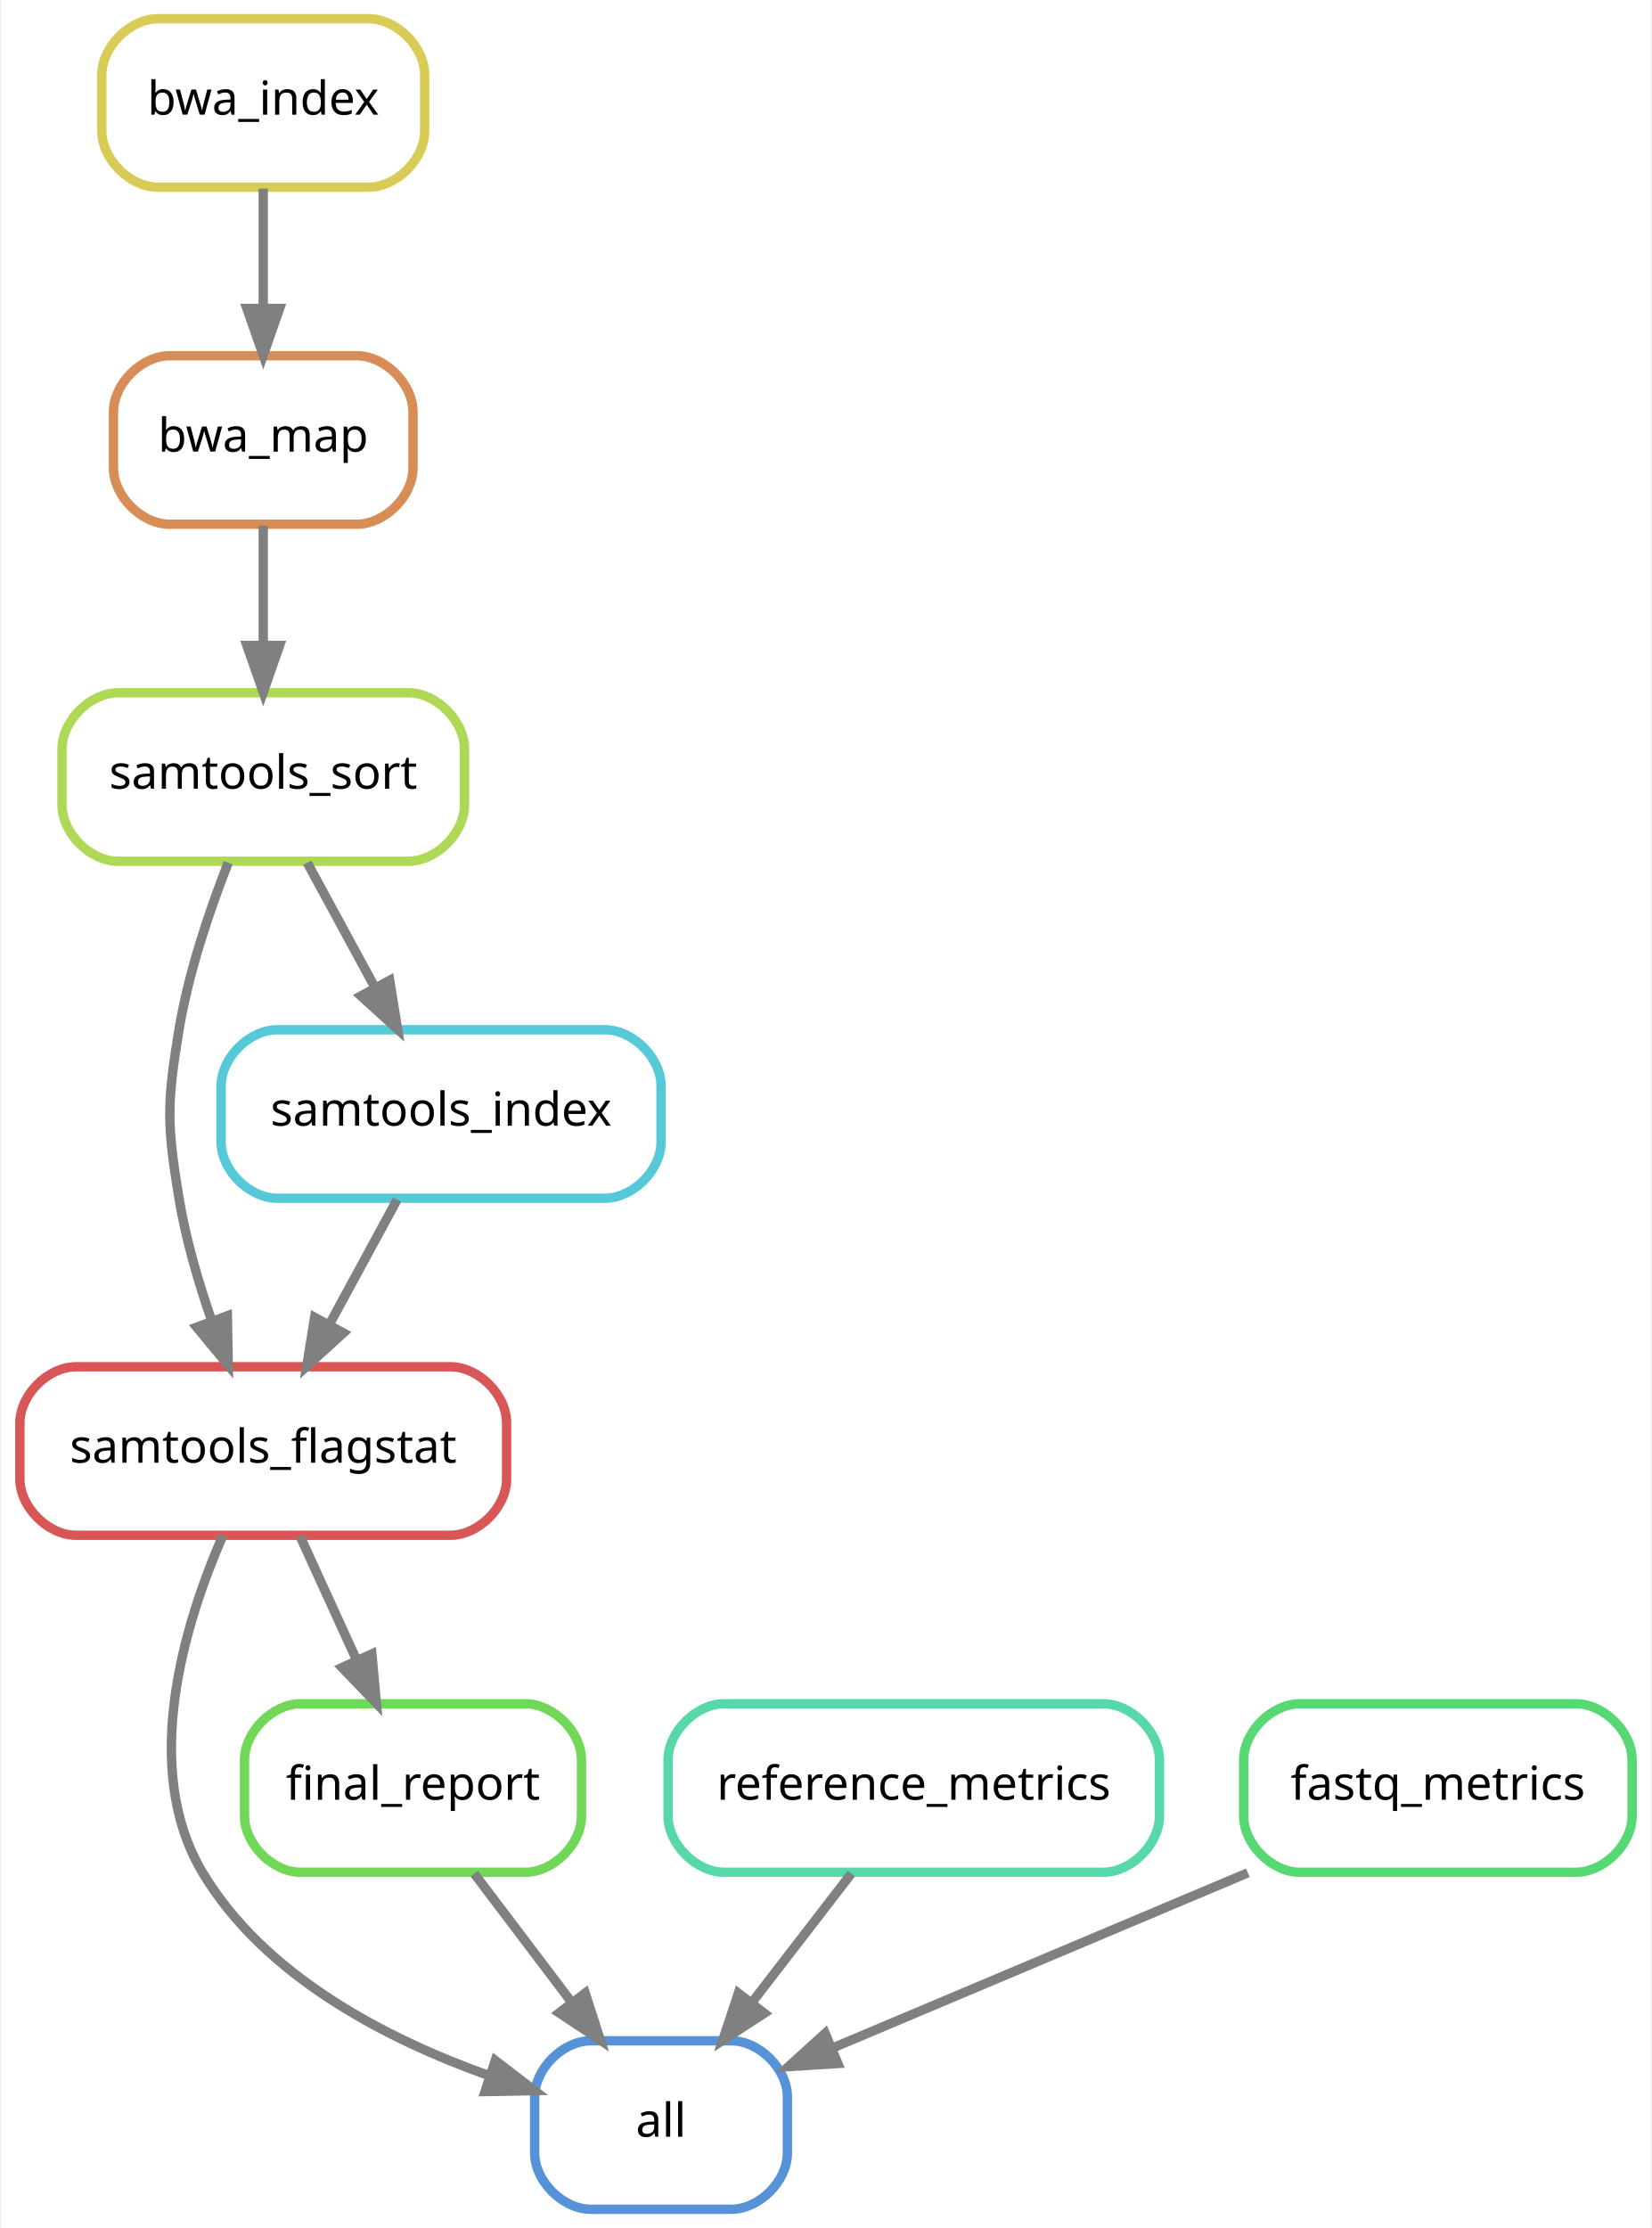
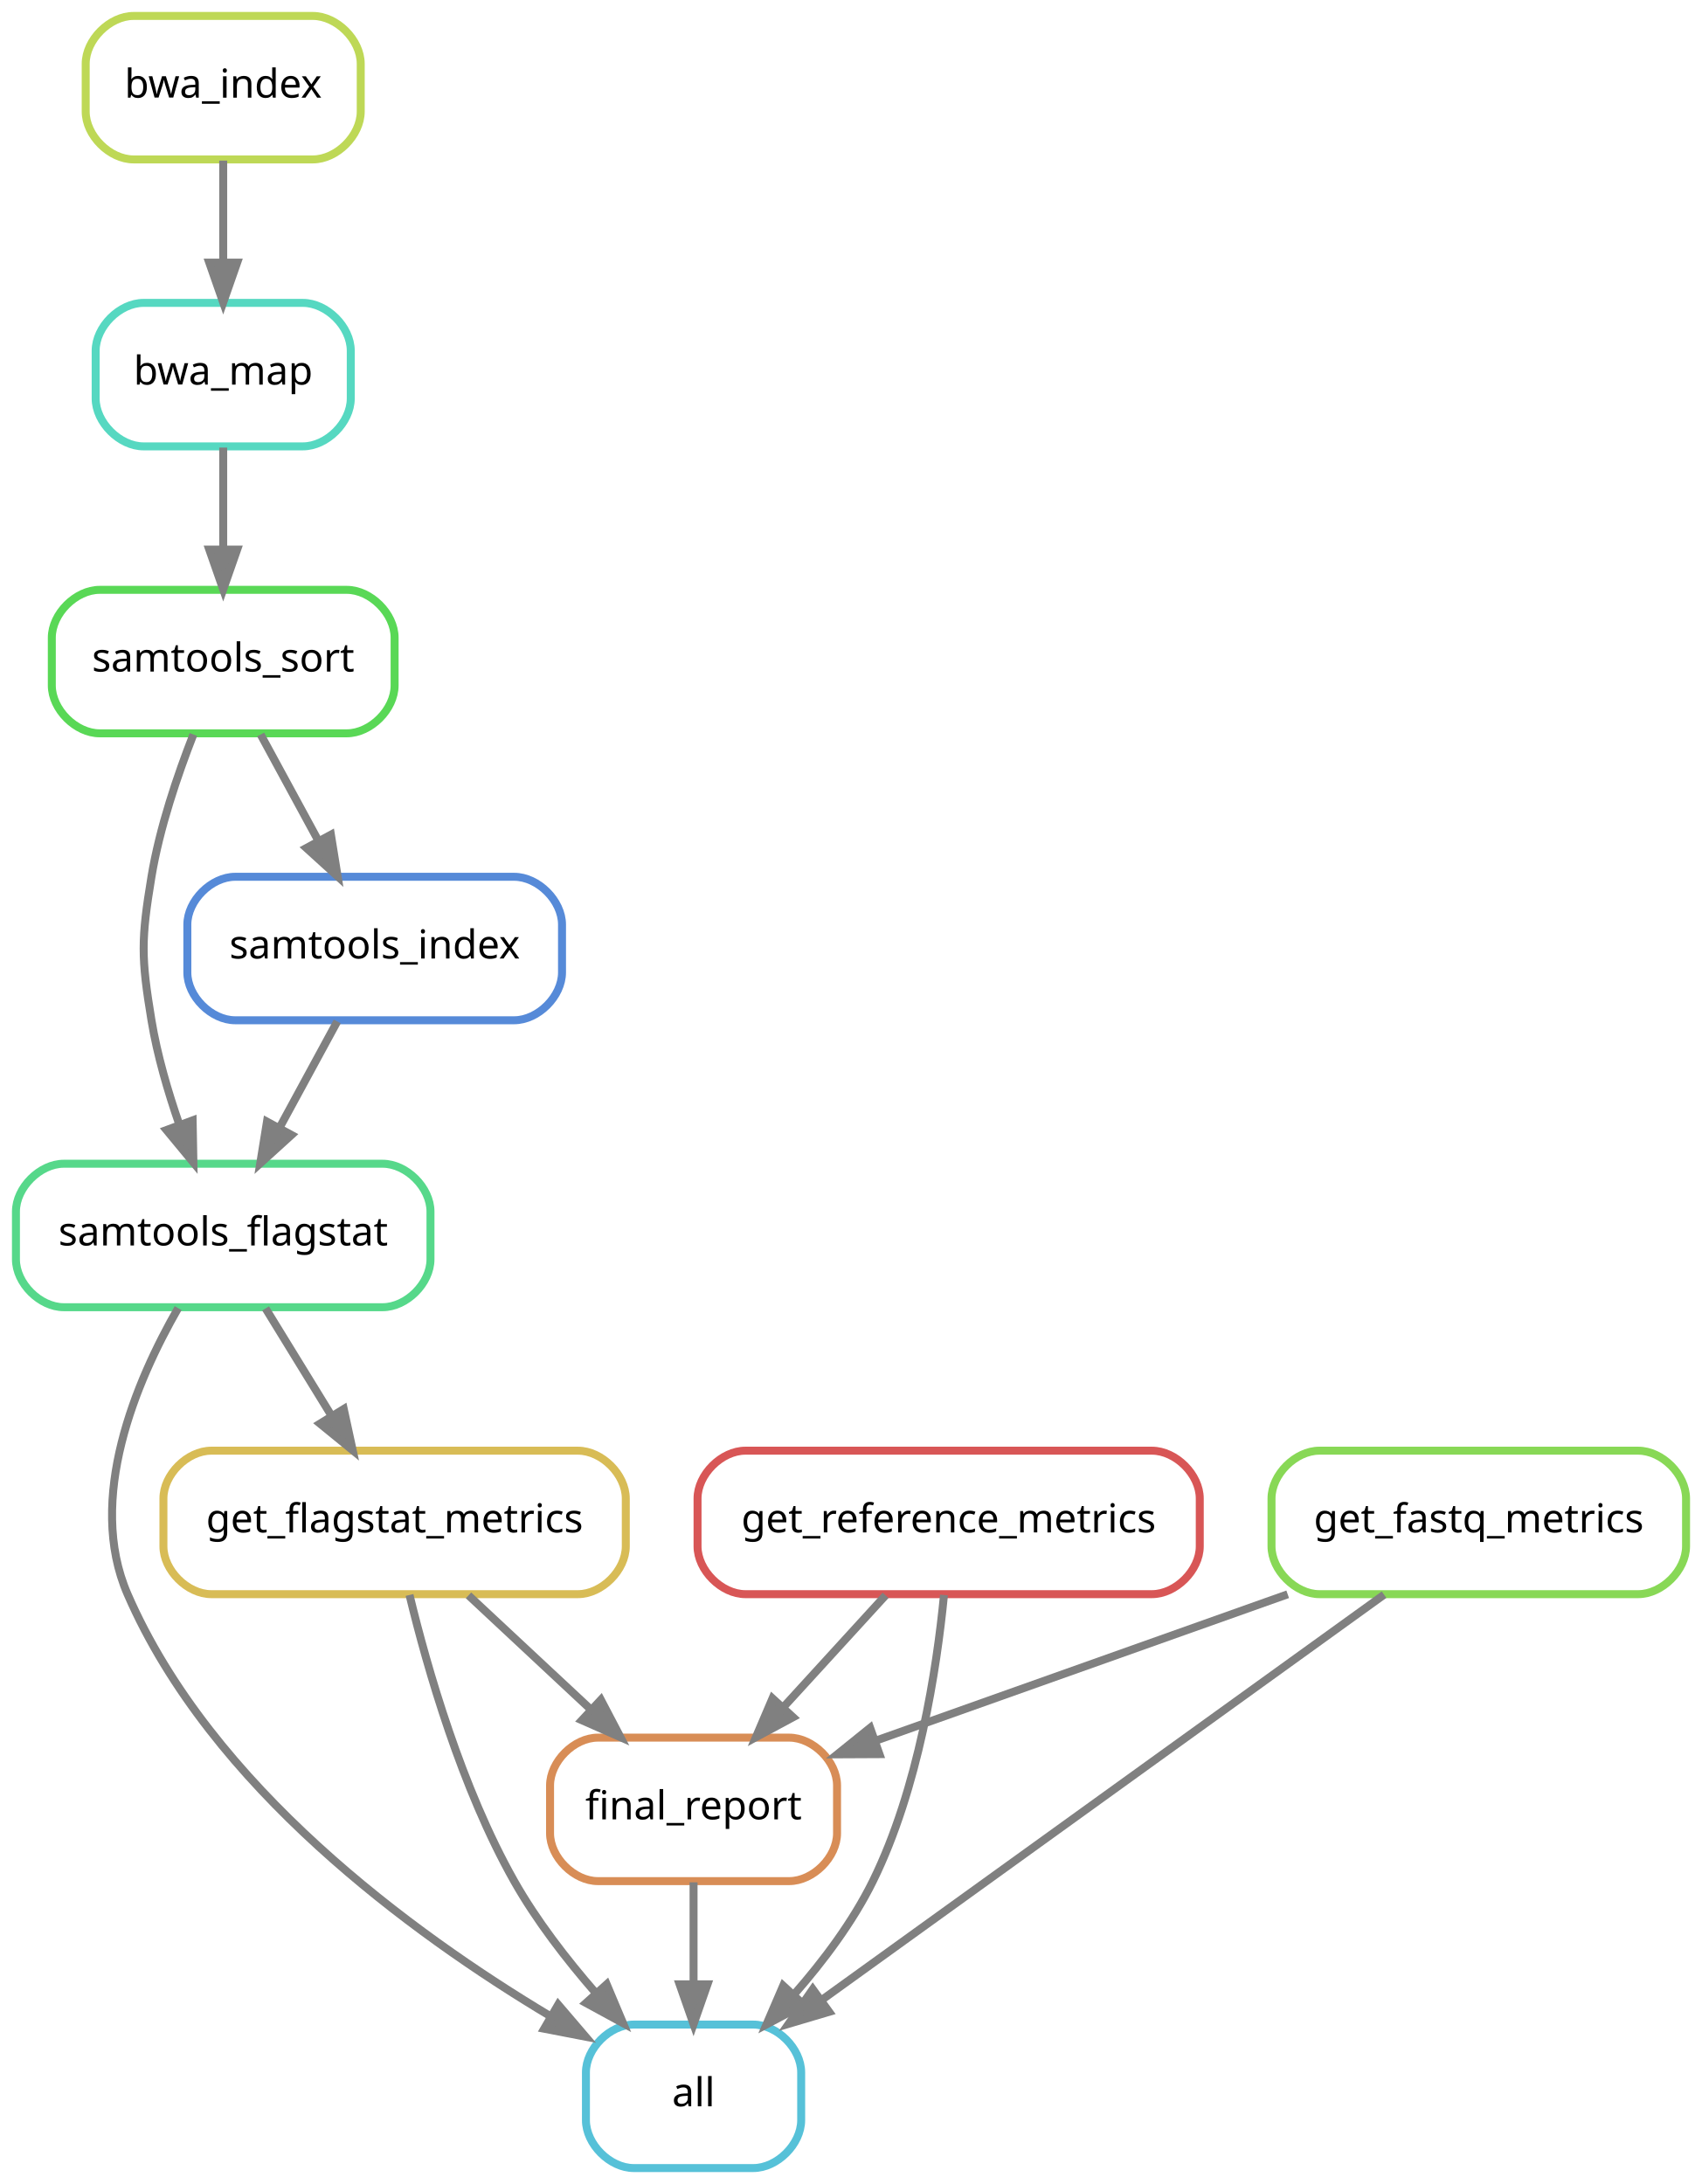
- <svg xmlns="http://www.w3.org/2000/svg" width="353pt" height="476pt" viewBox="0.00 0.00 352.50 476.00">
-   <g id="graph0" class="graph" transform="scale(1 1) rotate(0) translate(4 472)">
-     <polygon fill="white" stroke="transparent" points="-4,4 -4,-472 348.5,-472 348.5,4 -4,4" />
+ <svg xmlns="http://www.w3.org/2000/svg" width="427pt" height="548pt" viewBox="0.00 0.00 427.00 548.00">
+   <g id="graph0" class="graph" transform="scale(1 1) rotate(0) translate(4 544)">
+     <polygon fill="white" stroke="transparent" points="-4,4 -4,-544 423,-544 423,4 -4,4" />
    <g id="node1" class="node">
-       <path fill="none" stroke="#5692d8" stroke-width="2" d="M152,-36C152,-36 122,-36 122,-36 116,-36 110,-30 110,-24 110,-24 110,-12 110,-12 110,-6 116,0 122,0 122,0 152,0 152,0 158,0 164,-6 164,-12 164,-12 164,-24 164,-24 164,-30 158,-36 152,-36" />
-       <text text-anchor="middle" x="137" y="-15.5" font-family="sans" font-size="10.00">all</text>
+       <path fill="none" stroke="#56c1d8" stroke-width="2" d="M185,-36C185,-36 155,-36 155,-36 149,-36 143,-30 143,-24 143,-24 143,-12 143,-12 143,-6 149,0 155,0 155,0 185,0 185,0 191,0 197,-6 197,-12 197,-12 197,-24 197,-24 197,-30 191,-36 185,-36" />
+       <text text-anchor="middle" x="170" y="-15.5" font-family="sans" font-size="10.00">all</text>
    </g>
    <g id="node2" class="node">
-       <path fill="none" stroke="#d85656" stroke-width="2" d="M92,-180C92,-180 12,-180 12,-180 6,-180 0,-174 0,-168 0,-168 0,-156 0,-156 0,-150 6,-144 12,-144 12,-144 92,-144 92,-144 98,-144 104,-150 104,-156 104,-156 104,-168 104,-168 104,-174 98,-180 92,-180" />
-       <text text-anchor="middle" x="52" y="-159.5" font-family="sans" font-size="10.00">samtools_flagstat</text>
+       <path fill="none" stroke="#56d88a" stroke-width="2" d="M92,-252C92,-252 12,-252 12,-252 6,-252 0,-246 0,-240 0,-240 0,-228 0,-228 0,-222 6,-216 12,-216 12,-216 92,-216 92,-216 98,-216 104,-222 104,-228 104,-228 104,-240 104,-240 104,-246 98,-252 92,-252" />
+       <text text-anchor="middle" x="52" y="-231.5" font-family="sans" font-size="10.00">samtools_flagstat</text>
    </g>
-     <g id="edge1" class="edge">
-       <path fill="none" stroke="grey" stroke-width="2" d="M43.39,-143.99C35.13,-125.08 25.73,-94.27 39,-72 52.23,-49.81 78.32,-36.35 100.26,-28.55" />
-       <polygon fill="grey" stroke="grey" stroke-width="2" points="101.58,-31.8 109.99,-25.35 99.4,-25.15 101.58,-31.8" />
+     <g id="edge5" class="edge">
+       <path fill="none" stroke="grey" stroke-width="2" d="M40.69,-215.77C30.18,-197.47 17.61,-167.93 28,-144 48.95,-95.74 99.28,-58.93 134.02,-38.14" />
+       <polygon fill="grey" stroke="grey" stroke-width="2" points="136.04,-41.01 142.93,-32.95 132.52,-34.96 136.04,-41.01" />
    </g>
    <g id="node7" class="node">
-       <path fill="none" stroke="#70d856" stroke-width="2" d="M108,-108C108,-108 60,-108 60,-108 54,-108 48,-102 48,-96 48,-96 48,-84 48,-84 48,-78 54,-72 60,-72 60,-72 108,-72 108,-72 114,-72 120,-78 120,-84 120,-84 120,-96 120,-96 120,-102 114,-108 108,-108" />
-       <text text-anchor="middle" x="84" y="-87.5" font-family="sans" font-size="10.00">final_report</text>
+       <path fill="none" stroke="#d8bc56" stroke-width="2" d="M141,-180C141,-180 49,-180 49,-180 43,-180 37,-174 37,-168 37,-168 37,-156 37,-156 37,-150 43,-144 49,-144 49,-144 141,-144 141,-144 147,-144 153,-150 153,-156 153,-156 153,-168 153,-168 153,-174 147,-180 141,-180" />
+       <text text-anchor="middle" x="95" y="-159.5" font-family="sans" font-size="10.00">get_flagstat_metrics</text>
+     </g>
+     <g id="edge11" class="edge">
+       <path fill="none" stroke="grey" stroke-width="2" d="M62.63,-215.7C67.63,-207.56 73.69,-197.69 79.21,-188.7" />
+       <polygon fill="grey" stroke="grey" stroke-width="2" points="82.24,-190.46 84.49,-180.1 76.28,-186.79 82.24,-190.46" />
+     </g>
+     <g id="node3" class="node">
+       <path fill="none" stroke="#59d856" stroke-width="2" d="M83,-396C83,-396 21,-396 21,-396 15,-396 9,-390 9,-384 9,-384 9,-372 9,-372 9,-366 15,-360 21,-360 21,-360 83,-360 83,-360 89,-360 95,-366 95,-372 95,-372 95,-384 95,-384 95,-390 89,-396 83,-396" />
+       <text text-anchor="middle" x="52" y="-375.5" font-family="sans" font-size="10.00">samtools_sort</text>
+     </g>
+     <g id="edge6" class="edge">
+       <path fill="none" stroke="grey" stroke-width="2" d="M44.52,-359.7C40.53,-349.52 36.03,-336.27 34,-324 31.39,-308.21 31.39,-303.79 34,-288 35.44,-279.28 38.13,-270.06 41,-261.8" />
+       <polygon fill="grey" stroke="grey" stroke-width="2" points="44.33,-262.89 44.52,-252.3 37.77,-260.46 44.33,-262.89" />
+     </g>
+     <g id="node6" class="node">
+       <path fill="none" stroke="#568ad8" stroke-width="2" d="M125,-324C125,-324 55,-324 55,-324 49,-324 43,-318 43,-312 43,-312 43,-300 43,-300 43,-294 49,-288 55,-288 55,-288 125,-288 125,-288 131,-288 137,-294 137,-300 137,-300 137,-312 137,-312 137,-318 131,-324 125,-324" />
+       <text text-anchor="middle" x="90" y="-303.5" font-family="sans" font-size="10.00">samtools_index</text>
    </g>
    <g id="edge10" class="edge">
-       <path fill="none" stroke="grey" stroke-width="2" d="M59.91,-143.7C63.55,-135.73 67.95,-126.1 71.99,-117.26" />
-       <polygon fill="grey" stroke="grey" stroke-width="2" points="75.21,-118.65 76.18,-108.1 68.84,-115.74 75.21,-118.65" />
-     </g>
-     <g id="node3" class="node">
-       <path fill="none" stroke="#afd856" stroke-width="2" d="M83,-324C83,-324 21,-324 21,-324 15,-324 9,-318 9,-312 9,-312 9,-300 9,-300 9,-294 15,-288 21,-288 21,-288 83,-288 83,-288 89,-288 95,-294 95,-300 95,-300 95,-312 95,-312 95,-318 89,-324 83,-324" />
-       <text text-anchor="middle" x="52" y="-303.5" font-family="sans" font-size="10.00">samtools_sort</text>
-     </g>
-     <g id="edge5" class="edge">
-       <path fill="none" stroke="grey" stroke-width="2" d="M44.52,-287.7C40.53,-277.52 36.03,-264.27 34,-252 31.39,-236.21 31.39,-231.79 34,-216 35.44,-207.28 38.13,-198.06 41,-189.8" />
-       <polygon fill="grey" stroke="grey" stroke-width="2" points="44.33,-190.89 44.52,-180.3 37.77,-188.46 44.33,-190.89" />
-     </g>
-     <g id="node6" class="node">
-       <path fill="none" stroke="#56c9d8" stroke-width="2" d="M125,-252C125,-252 55,-252 55,-252 49,-252 43,-246 43,-240 43,-240 43,-228 43,-228 43,-222 49,-216 55,-216 55,-216 125,-216 125,-216 131,-216 137,-222 137,-228 137,-228 137,-240 137,-240 137,-246 131,-252 125,-252" />
-       <text text-anchor="middle" x="90" y="-231.5" font-family="sans" font-size="10.00">samtools_index</text>
-     </g>
-     <g id="edge9" class="edge">
-       <path fill="none" stroke="grey" stroke-width="2" d="M61.39,-287.7C65.76,-279.64 71.06,-269.89 75.9,-260.98" />
-       <polygon fill="grey" stroke="grey" stroke-width="2" points="79.02,-262.56 80.71,-252.1 72.87,-259.22 79.02,-262.56" />
+       <path fill="none" stroke="grey" stroke-width="2" d="M61.39,-359.7C65.76,-351.64 71.06,-341.89 75.9,-332.98" />
+       <polygon fill="grey" stroke="grey" stroke-width="2" points="79.02,-334.56 80.71,-324.1 72.87,-331.22 79.02,-334.56" />
    </g>
    <g id="node4" class="node">
-       <path fill="none" stroke="#d88d56" stroke-width="2" d="M72,-396C72,-396 32,-396 32,-396 26,-396 20,-390 20,-384 20,-384 20,-372 20,-372 20,-366 26,-360 32,-360 32,-360 72,-360 72,-360 78,-360 84,-366 84,-372 84,-372 84,-384 84,-384 84,-390 78,-396 72,-396" />
-       <text text-anchor="middle" x="52" y="-375.5" font-family="sans" font-size="10.00">bwa_map</text>
-     </g>
-     <g id="edge7" class="edge">
-       <path fill="none" stroke="grey" stroke-width="2" d="M52,-359.7C52,-351.98 52,-342.71 52,-334.11" />
-       <polygon fill="grey" stroke="grey" stroke-width="2" points="55.5,-334.1 52,-324.1 48.5,-334.1 55.5,-334.1" />
-     </g>
-     <g id="node5" class="node">
-       <path fill="none" stroke="#d8cb56" stroke-width="2" d="M74.5,-468C74.5,-468 29.5,-468 29.5,-468 23.5,-468 17.5,-462 17.5,-456 17.5,-456 17.5,-444 17.5,-444 17.5,-438 23.5,-432 29.5,-432 29.5,-432 74.5,-432 74.5,-432 80.5,-432 86.5,-438 86.5,-444 86.5,-444 86.5,-456 86.5,-456 86.5,-462 80.5,-468 74.5,-468" />
-       <text text-anchor="middle" x="52" y="-447.5" font-family="sans" font-size="10.00">bwa_index</text>
+       <path fill="none" stroke="#56d8c1" stroke-width="2" d="M72,-468C72,-468 32,-468 32,-468 26,-468 20,-462 20,-456 20,-456 20,-444 20,-444 20,-438 26,-432 32,-432 32,-432 72,-432 72,-432 78,-432 84,-438 84,-444 84,-444 84,-456 84,-456 84,-462 78,-468 72,-468" />
+       <text text-anchor="middle" x="52" y="-447.5" font-family="sans" font-size="10.00">bwa_map</text>
    </g>
    <g id="edge8" class="edge">
      <path fill="none" stroke="grey" stroke-width="2" d="M52,-431.7C52,-423.98 52,-414.71 52,-406.11" />
      <polygon fill="grey" stroke="grey" stroke-width="2" points="55.5,-406.1 52,-396.1 48.5,-406.1 55.5,-406.1" />
    </g>
-     <g id="edge6" class="edge">
-       <path fill="none" stroke="grey" stroke-width="2" d="M80.61,-215.7C76.24,-207.64 70.94,-197.89 66.1,-188.98" />
-       <polygon fill="grey" stroke="grey" stroke-width="2" points="69.13,-187.22 61.29,-180.1 62.98,-190.56 69.13,-187.22" />
+     <g id="node5" class="node">
+       <path fill="none" stroke="#bed856" stroke-width="2" d="M74.5,-540C74.5,-540 29.5,-540 29.5,-540 23.5,-540 17.5,-534 17.5,-528 17.5,-528 17.5,-516 17.5,-516 17.5,-510 23.5,-504 29.5,-504 29.5,-504 74.5,-504 74.5,-504 80.5,-504 86.5,-510 86.5,-516 86.5,-516 86.5,-528 86.5,-528 86.5,-534 80.5,-540 74.5,-540" />
+       <text text-anchor="middle" x="52" y="-519.5" font-family="sans" font-size="10.00">bwa_index</text>
+     </g>
+     <g id="edge9" class="edge">
+       <path fill="none" stroke="grey" stroke-width="2" d="M52,-503.7C52,-495.98 52,-486.71 52,-478.11" />
+       <polygon fill="grey" stroke="grey" stroke-width="2" points="55.5,-478.1 52,-468.1 48.5,-478.1 55.5,-478.1" />
+     </g>
+     <g id="edge7" class="edge">
+       <path fill="none" stroke="grey" stroke-width="2" d="M80.61,-287.7C76.24,-279.64 70.94,-269.89 66.1,-260.98" />
+       <polygon fill="grey" stroke="grey" stroke-width="2" points="69.13,-259.22 61.29,-252.1 62.98,-262.56 69.13,-259.22" />
+     </g>
+     <g id="edge3" class="edge">
+       <path fill="none" stroke="grey" stroke-width="2" d="M98.74,-143.8C103.23,-125.26 111.84,-95.28 125,-72 130.58,-62.13 138.13,-52.36 145.45,-43.95" />
+       <polygon fill="grey" stroke="grey" stroke-width="2" points="148.21,-46.11 152.32,-36.35 143.02,-41.42 148.21,-46.11" />
+     </g>
+     <g id="node10" class="node">
+       <path fill="none" stroke="#d88d56" stroke-width="2" d="M194,-108C194,-108 146,-108 146,-108 140,-108 134,-102 134,-96 134,-96 134,-84 134,-84 134,-78 140,-72 146,-72 146,-72 194,-72 194,-72 200,-72 206,-78 206,-84 206,-84 206,-96 206,-96 206,-102 200,-108 194,-108" />
+       <text text-anchor="middle" x="170" y="-87.5" font-family="sans" font-size="10.00">final_report</text>
+     </g>
+     <g id="edge14" class="edge">
+       <path fill="none" stroke="grey" stroke-width="2" d="M113.54,-143.7C122.8,-135.05 134.16,-124.45 144.26,-115.03" />
+       <polygon fill="grey" stroke="grey" stroke-width="2" points="146.75,-117.49 151.67,-108.1 141.98,-112.37 146.75,-117.49" />
+     </g>
+     <g id="node8" class="node">
+       <path fill="none" stroke="#d85656" stroke-width="2" d="M285,-180C285,-180 183,-180 183,-180 177,-180 171,-174 171,-168 171,-168 171,-156 171,-156 171,-150 177,-144 183,-144 183,-144 285,-144 285,-144 291,-144 297,-150 297,-156 297,-156 297,-168 297,-168 297,-174 291,-180 285,-180" />
+       <text text-anchor="middle" x="234" y="-159.5" font-family="sans" font-size="10.00">get_reference_metrics</text>
+     </g>
+     <g id="edge1" class="edge">
+       <path fill="none" stroke="grey" stroke-width="2" d="M232.83,-143.79C231.02,-125.24 226.44,-95.25 215,-72 209.99,-61.82 202.6,-51.97 195.24,-43.59" />
+       <polygon fill="grey" stroke="grey" stroke-width="2" points="197.63,-41.01 188.29,-36.03 192.48,-45.76 197.63,-41.01" />
+     </g>
+     <g id="edge12" class="edge">
+       <path fill="none" stroke="grey" stroke-width="2" d="M218.18,-143.7C210.43,-135.22 200.96,-124.86 192.48,-115.58" />
+       <polygon fill="grey" stroke="grey" stroke-width="2" points="194.97,-113.12 185.64,-108.1 189.8,-117.85 194.97,-113.12" />
+     </g>
+     <g id="node9" class="node">
+       <path fill="none" stroke="#88d856" stroke-width="2" d="M407,-180C407,-180 327,-180 327,-180 321,-180 315,-174 315,-168 315,-168 315,-156 315,-156 315,-150 321,-144 327,-144 327,-144 407,-144 407,-144 413,-144 419,-150 419,-156 419,-156 419,-168 419,-168 419,-174 413,-180 407,-180" />
+       <text text-anchor="middle" x="367" y="-159.5" font-family="sans" font-size="10.00">get_fastq_metrics</text>
+     </g>
+     <g id="edge4" class="edge">
+       <path fill="none" stroke="grey" stroke-width="2" d="M343.24,-143.87C308.04,-118.5 241.94,-70.85 202.35,-42.32" />
+       <polygon fill="grey" stroke="grey" stroke-width="2" points="204.01,-39.2 193.85,-36.19 199.91,-44.88 204.01,-39.2" />
+     </g>
+     <g id="edge13" class="edge">
+       <path fill="none" stroke="grey" stroke-width="2" d="M319.06,-143.97C287.61,-132.79 246.73,-118.27 215.74,-107.25" />
+       <polygon fill="grey" stroke="grey" stroke-width="2" points="216.64,-103.86 206.05,-103.81 214.3,-110.46 216.64,-103.86" />
    </g>
    <g id="edge2" class="edge">
-       <path fill="none" stroke="grey" stroke-width="2" d="M97.1,-71.7C103.39,-63.39 111.05,-53.28 117.96,-44.14" />
-       <polygon fill="grey" stroke="grey" stroke-width="2" points="120.8,-46.19 124.05,-36.1 115.22,-41.96 120.8,-46.19" />
-     </g>
-     <g id="node8" class="node">
-       <path fill="none" stroke="#56d8a9" stroke-width="2" d="M231.5,-108C231.5,-108 150.5,-108 150.5,-108 144.5,-108 138.5,-102 138.5,-96 138.5,-96 138.5,-84 138.5,-84 138.5,-78 144.5,-72 150.5,-72 150.5,-72 231.5,-72 231.5,-72 237.5,-72 243.5,-78 243.5,-84 243.5,-84 243.5,-96 243.5,-96 243.5,-102 237.5,-108 231.5,-108" />
-       <text text-anchor="middle" x="191" y="-87.5" font-family="sans" font-size="10.00">reference_metrics</text>
-     </g>
-     <g id="edge3" class="edge">
-       <path fill="none" stroke="grey" stroke-width="2" d="M177.65,-71.7C171.24,-63.39 163.44,-53.28 156.39,-44.14" />
-       <polygon fill="grey" stroke="grey" stroke-width="2" points="159.07,-41.88 150.19,-36.1 153.53,-46.16 159.07,-41.88" />
-     </g>
-     <g id="node9" class="node">
-       <path fill="none" stroke="#56d873" stroke-width="2" d="M332.5,-108C332.5,-108 273.5,-108 273.5,-108 267.5,-108 261.5,-102 261.5,-96 261.5,-96 261.5,-84 261.5,-84 261.5,-78 267.5,-72 273.5,-72 273.5,-72 332.5,-72 332.5,-72 338.5,-72 344.5,-78 344.5,-84 344.5,-84 344.5,-96 344.5,-96 344.5,-102 338.5,-108 332.5,-108" />
-       <text text-anchor="middle" x="303" y="-87.5" font-family="sans" font-size="10.00">fastq_metrics</text>
-     </g>
-     <g id="edge4" class="edge">
-       <path fill="none" stroke="grey" stroke-width="2" d="M262.39,-71.88C235.21,-60.41 199.73,-45.45 173.45,-34.37" />
-       <polygon fill="grey" stroke="grey" stroke-width="2" points="174.79,-31.14 164.22,-30.48 172.07,-37.59 174.79,-31.14" />
+       <path fill="none" stroke="grey" stroke-width="2" d="M170,-71.7C170,-63.98 170,-54.71 170,-46.11" />
+       <polygon fill="grey" stroke="grey" stroke-width="2" points="173.5,-46.1 170,-36.1 166.5,-46.1 173.5,-46.1" />
    </g>
  </g>
</svg>
